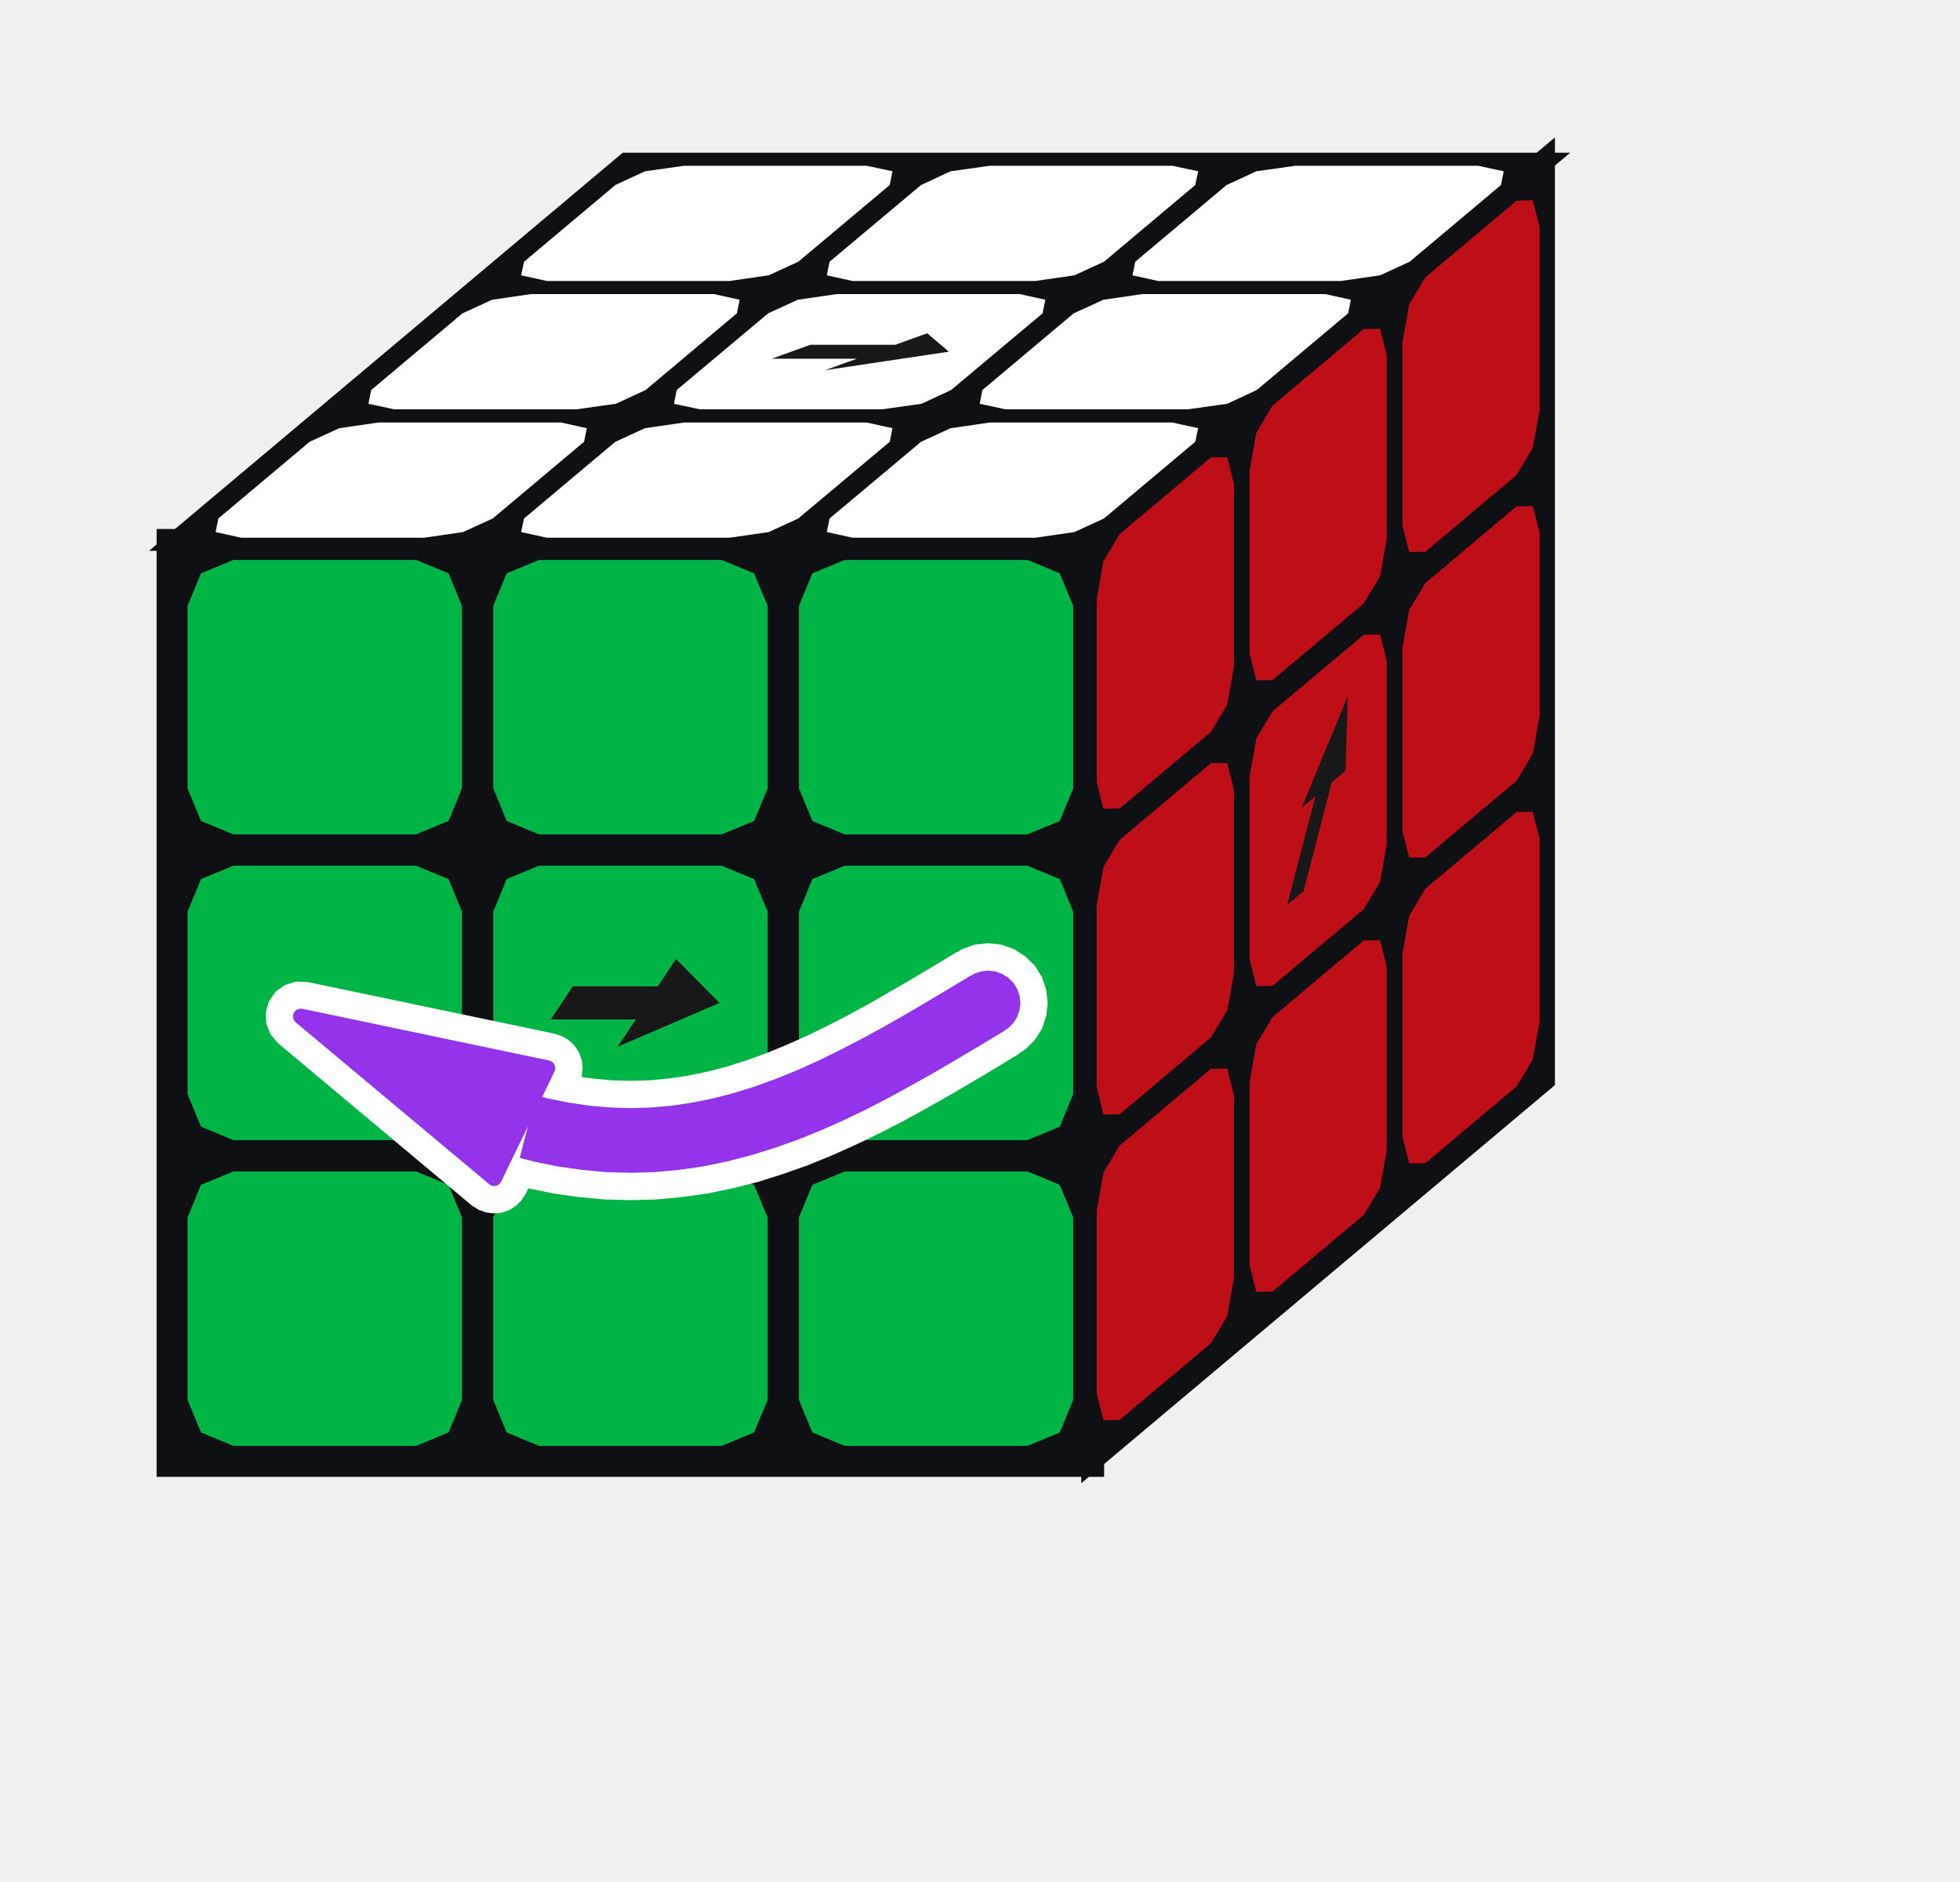
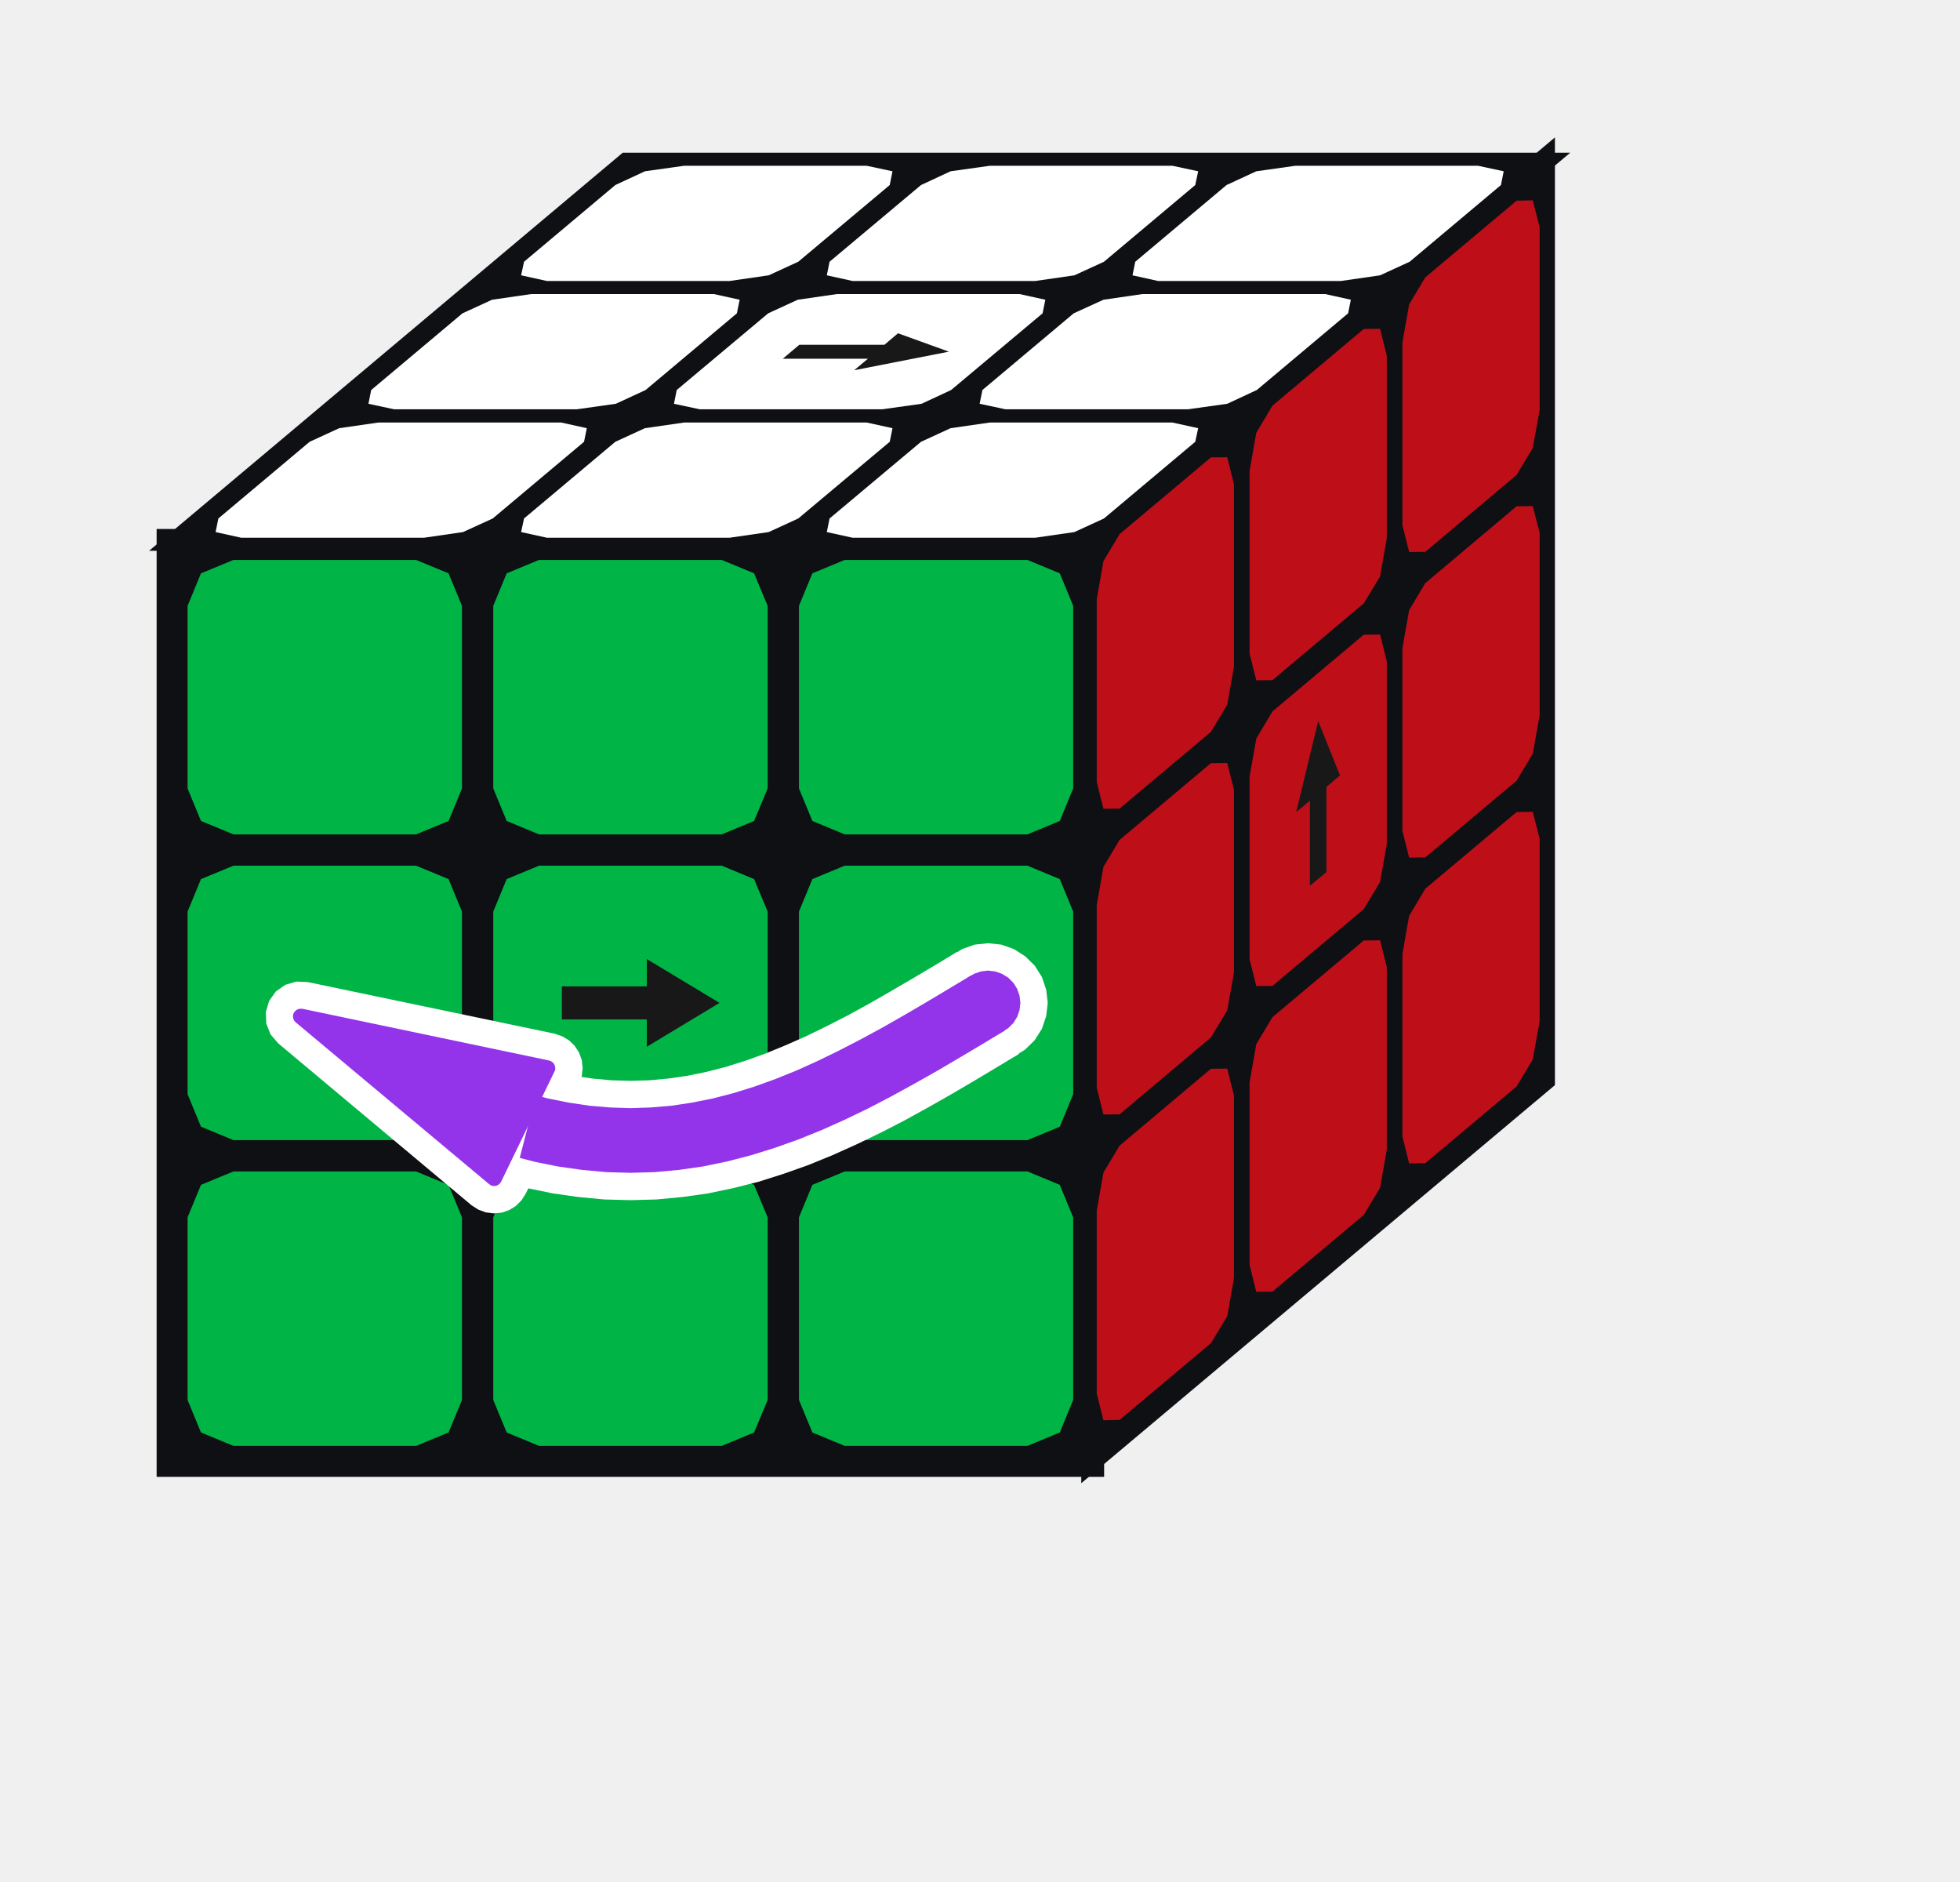
<svg xmlns="http://www.w3.org/2000/svg" viewBox="0 0 114.00 109.20" width="100" height="96">
  <polygon points="9.11,85.76 64.22,85.76 64.22,30.64 9.11,30.64" fill="#0e1014" />
  <polygon points="8.67,31.91 63.78,31.91 91.33,8.76 36.22,8.76" fill="#0e1014" />
  <polygon points="62.89,86.13 90.44,62.98 90.44,7.87 62.89,31.02" fill="#0e1014" />
  <polygon points="51.75,10.64 51.91,9.84 50.41,9.52 39.79,9.52 37.51,9.84 35.79,10.64 30.48,15.10 30.31,15.89 31.81,16.22 42.43,16.22 44.71,15.89 46.43,15.10" fill="#ffffff" />
  <polygon points="69.52,10.64 69.69,9.84 68.19,9.52 57.57,9.52 55.29,9.84 53.57,10.64 48.25,15.10 48.09,15.89 49.59,16.22 60.21,16.22 62.49,15.89 64.21,15.10" fill="#ffffff" />
  <polygon points="87.30,10.64 87.46,9.84 85.97,9.52 75.34,9.52 73.07,9.84 71.34,10.64 66.03,15.10 65.87,15.89 67.36,16.22 77.99,16.22 80.27,15.89 81.99,15.10" fill="#ffffff" />
  <polygon points="42.86,18.10 43.02,17.31 41.52,16.98 30.90,16.98 28.62,17.31 26.90,18.10 21.59,22.56 21.43,23.36 22.92,23.68 33.55,23.68 35.82,23.36 37.55,22.56" fill="#ffffff" />
  <polygon points="60.64,18.10 60.80,17.31 59.30,16.98 48.68,16.98 46.40,17.31 44.68,18.10 39.36,22.56 39.20,23.36 40.70,23.68 51.32,23.68 53.60,23.36 55.32,22.56" fill="#ffffff" />
  <polygon points="78.41,18.10 78.57,17.31 77.08,16.98 66.45,16.98 64.18,17.31 62.45,18.10 57.14,22.56 56.98,23.36 58.48,23.68 69.10,23.68 71.38,23.36 73.10,22.56" fill="#ffffff" />
  <polygon points="33.97,25.57 34.13,24.78 32.64,24.45 22.01,24.45 19.73,24.78 18.01,25.57 12.70,30.03 12.54,30.82 14.03,31.15 24.66,31.15 26.93,30.82 28.66,30.03" fill="#ffffff" />
  <polygon points="51.75,25.57 51.91,24.78 50.41,24.45 39.79,24.45 37.51,24.78 35.79,25.57 30.48,30.03 30.31,30.82 31.81,31.15 42.43,31.15 44.71,30.82 46.43,30.03" fill="#ffffff" />
  <polygon points="69.52,25.57 69.69,24.78 68.19,24.45 57.57,24.45 55.29,24.78 53.57,25.57 48.25,30.03 48.09,30.82 49.59,31.15 60.21,31.15 62.49,30.82 64.21,30.03" fill="#ffffff" />
  <polygon points="71.77,28.03 71.38,26.47 70.43,26.48 65.12,30.94 64.18,32.51 63.79,34.73 63.79,45.35 64.18,46.91 65.12,46.90 70.43,42.44 71.38,40.86 71.77,38.65" fill="#be0f19" />
  <polygon points="80.66,20.56 80.27,19.00 79.32,19.01 74.01,23.47 73.07,25.05 72.68,27.26 72.68,37.89 73.07,39.44 74.01,39.43 79.32,34.97 80.27,33.40 80.66,31.18" fill="#be0f19" />
  <polygon points="89.55,13.09 89.15,11.53 88.21,11.55 82.90,16.01 81.96,17.58 81.57,19.79 81.57,30.42 81.96,31.98 82.90,31.97 88.21,27.50 89.15,25.93 89.55,23.72" fill="#be0f19" />
  <polygon points="71.77,45.80 71.38,44.25 70.43,44.26 65.12,48.72 64.18,50.29 63.79,52.51 63.79,63.13 64.18,64.69 65.12,64.68 70.43,60.21 71.38,58.64 71.77,56.43" fill="#be0f19" />
  <polygon points="80.66,38.34 80.27,36.78 79.32,36.79 74.01,41.25 73.07,42.83 72.68,45.04 72.68,55.66 73.07,57.22 74.01,57.21 79.32,52.75 80.27,51.17 80.66,48.96" fill="#be0f19" />
  <polygon points="89.55,30.87 89.15,29.31 88.21,29.32 82.90,33.79 81.96,35.36 81.57,37.57 81.57,48.20 81.96,49.75 82.90,49.74 88.21,45.28 89.15,43.71 89.55,41.49" fill="#be0f19" />
  <polygon points="71.77,63.58 71.38,62.02 70.43,62.03 65.12,66.50 64.18,68.07 63.79,70.28 63.79,80.91 64.18,82.47 65.12,82.45 70.43,77.99 71.38,76.42 71.77,74.21" fill="#be0f19" />
  <polygon points="80.66,56.11 80.27,54.56 79.32,54.57 74.01,59.03 73.07,60.60 72.68,62.82 72.68,73.44 73.07,75.00 74.01,74.99 79.32,70.53 80.27,68.95 80.66,66.74" fill="#be0f19" />
  <polygon points="89.55,48.65 89.15,47.09 88.21,47.10 82.90,51.56 81.96,53.14 81.57,55.35 81.57,65.97 81.96,67.53 82.90,67.52 88.21,63.06 89.15,61.49 89.55,59.27" fill="#be0f19" />
  <polygon points="26.87,35.11 26.09,33.22 24.20,32.44 13.58,32.44 11.69,33.22 10.91,35.11 10.91,45.73 11.69,47.62 13.58,48.40 24.20,48.40 26.09,47.62 26.87,45.73" fill="#00b445" />
  <polygon points="44.65,35.11 43.86,33.22 41.98,32.44 31.35,32.44 29.47,33.22 28.69,35.11 28.69,45.73 29.47,47.62 31.35,48.40 41.98,48.40 43.86,47.62 44.65,45.73" fill="#00b445" />
  <polygon points="62.42,35.11 61.64,33.22 59.76,32.44 49.13,32.44 47.25,33.22 46.47,35.11 46.47,45.73 47.25,47.62 49.13,48.40 59.76,48.40 61.64,47.62 62.42,45.73" fill="#00b445" />
  <polygon points="26.87,52.89 26.09,51.00 24.20,50.22 13.58,50.22 11.69,51.00 10.91,52.89 10.91,63.51 11.69,65.40 13.58,66.18 24.20,66.18 26.09,65.40 26.87,63.51" fill="#00b445" />
  <polygon points="44.65,52.89 43.86,51.00 41.98,50.22 31.35,50.22 29.47,51.00 28.69,52.89 28.69,63.51 29.47,65.40 31.35,66.18 41.98,66.18 43.86,65.40 44.65,63.51" fill="#00b445" />
  <polygon points="62.42,52.89 61.64,51.00 59.76,50.22 49.13,50.22 47.25,51.00 46.47,52.89 46.47,63.51 47.25,65.40 49.13,66.18 59.76,66.18 61.64,65.40 62.42,63.51" fill="#00b445" />
  <polygon points="26.87,70.67 26.09,68.78 24.20,68.00 13.58,68.00 11.69,68.78 10.91,70.67 10.91,81.29 11.69,83.18 13.58,83.96 24.20,83.96 26.09,83.18 26.87,81.29" fill="#00b445" />
  <polygon points="44.65,70.67 43.86,68.78 41.98,68.00 31.35,68.00 29.47,68.78 28.69,70.67 28.69,81.29 29.47,83.18 31.35,83.96 41.98,83.96 43.86,83.18 44.65,81.29" fill="#00b445" />
  <polygon points="62.42,70.67 61.64,68.78 59.76,68.00 49.13,68.00 47.25,68.78 46.47,70.67 46.47,81.29 47.25,83.18 49.13,83.96 59.76,83.96 61.64,83.18 62.42,81.29" fill="#00b445" />
  <polygon points="59.26,61.17 57.95,61.96 56.63,62.75 55.30,63.53 53.96,64.29 52.60,65.04 51.22,65.75 49.83,66.42 48.43,67.05 47.01,67.63 45.57,68.14 44.12,68.60 42.65,68.97 41.17,69.28 39.67,69.49 38.17,69.63 36.67,69.67 35.16,69.63 33.66,69.49 32.17,69.28 30.71,68.98 29.83,68.75 31.57,62.03 32.22,62.20 33.37,62.44 34.47,62.60 35.57,62.70 36.67,62.73 37.76,62.70 38.86,62.60 39.97,62.44 41.09,62.21 42.22,61.92 43.36,61.56 44.53,61.14 45.70,60.66 46.90,60.13 48.11,59.54 49.34,58.91 50.58,58.23 51.83,57.51 53.10,56.77 54.38,56.01 55.67,55.23" fill="#ffffff" />
  <polygon points="60.94,58.20 60.85,57.43 60.60,56.69 60.18,56.03 59.63,55.49 58.97,55.07 58.24,54.81 57.47,54.73 56.69,54.81 55.96,55.07 55.30,55.49 54.75,56.03 54.34,56.69 54.08,57.43 53.99,58.20 54.08,58.97 54.34,59.71 54.75,60.37 55.30,60.91 55.96,61.33 56.69,61.59 57.47,61.67 58.24,61.59 58.97,61.33 59.63,60.91 60.18,60.37 60.60,59.71 60.85,58.97" fill="#ffffff" />
  <polygon points="30.58,69.29 30.33,69.68 30.00,70.01 29.61,70.25 29.17,70.40 28.71,70.44 28.25,70.38 27.82,70.22 27.43,69.97 16.18,60.55 15.74,60.04 15.49,59.41 15.46,58.74 15.65,58.09 16.04,57.54 16.59,57.15 17.23,56.96 17.91,56.99 32.26,59.99 32.70,60.14 33.10,60.38 33.43,60.70 33.68,61.09 33.84,61.53 33.89,61.99 33.84,62.45 33.68,62.89" fill="#ffffff" />
  <polygon points="58.44,59.81 57.13,60.60 55.82,61.38 54.51,62.15 53.18,62.90 51.85,63.63 50.51,64.33 49.16,64.98 47.80,65.59 46.44,66.14 45.06,66.63 43.68,67.06 42.29,67.42 40.89,67.71 39.49,67.91 38.08,68.04 36.67,68.08 35.26,68.04 33.85,67.91 32.44,67.71 31.06,67.43 30.23,67.21 31.17,63.57 31.88,63.76 33.09,64.00 34.29,64.18 35.48,64.28 36.67,64.32 37.86,64.28 39.05,64.18 40.24,64.00 41.44,63.76 42.65,63.45 43.87,63.07 45.09,62.63 46.33,62.13 47.57,61.57 48.82,60.96 50.08,60.31 51.35,59.62 52.63,58.89 53.91,58.14 55.20,57.37 56.50,56.59" fill="#9333ea" />
  <polygon points="59.35,58.20 59.30,57.78 59.16,57.38 58.94,57.03 58.64,56.73 58.28,56.51 57.89,56.37 57.47,56.32 57.05,56.37 56.65,56.51 56.29,56.73 56.00,57.03 55.77,57.38 55.63,57.78 55.59,58.20 55.63,58.62 55.77,59.02 56.00,59.37 56.29,59.67 56.65,59.89 57.05,60.03 57.47,60.08 57.89,60.03 58.28,59.89 58.64,59.67 58.94,59.37 59.16,59.02 59.30,58.62" fill="#9333ea" />
  <polygon points="29.15,68.59 29.09,68.68 29.02,68.75 28.93,68.81 28.83,68.84 28.73,68.85 28.63,68.84 28.54,68.80 28.45,68.74 17.20,59.33 17.10,59.22 17.05,59.08 17.04,58.93 17.08,58.79 17.17,58.67 17.29,58.58 17.43,58.54 17.58,58.54 31.94,61.55 32.03,61.58 32.12,61.64 32.20,61.71 32.25,61.80 32.28,61.89 32.30,61.99 32.29,62.09 32.25,62.19" fill="#9333ea" />
-   <polygon points="55.19,20.33 53.93,19.26 52.07,19.93 47.13,19.93 44.89,20.74 49.84,20.74 47.98,21.41" fill="#181818" />
-   <polygon points="78.39,40.36 75.71,46.85 76.51,46.18 74.86,52.51 75.82,51.70 77.46,45.37 78.26,44.70" fill="#181818" />
-   <polygon points="41.85,58.20 39.32,55.65 38.26,57.24 33.31,57.24 32.04,59.16 36.99,59.16 35.92,60.75" fill="#181818" />
+   <polygon points="55.19,20.33 52.23,19.26 51.44,19.93 46.49,19.93 45.53,20.74 50.48,20.74 49.68,21.41" fill="#181818" />
+   <polygon points="76.67,41.81 75.39,47.11 76.19,46.44 76.19,51.39 77.15,50.59 77.15,45.64 77.94,44.97" fill="#181818" />
+   <polygon points="41.85,58.20 37.62,55.65 37.62,57.24 32.68,57.24 32.68,59.16 37.62,59.16 37.62,60.75" fill="#181818" />
</svg>
